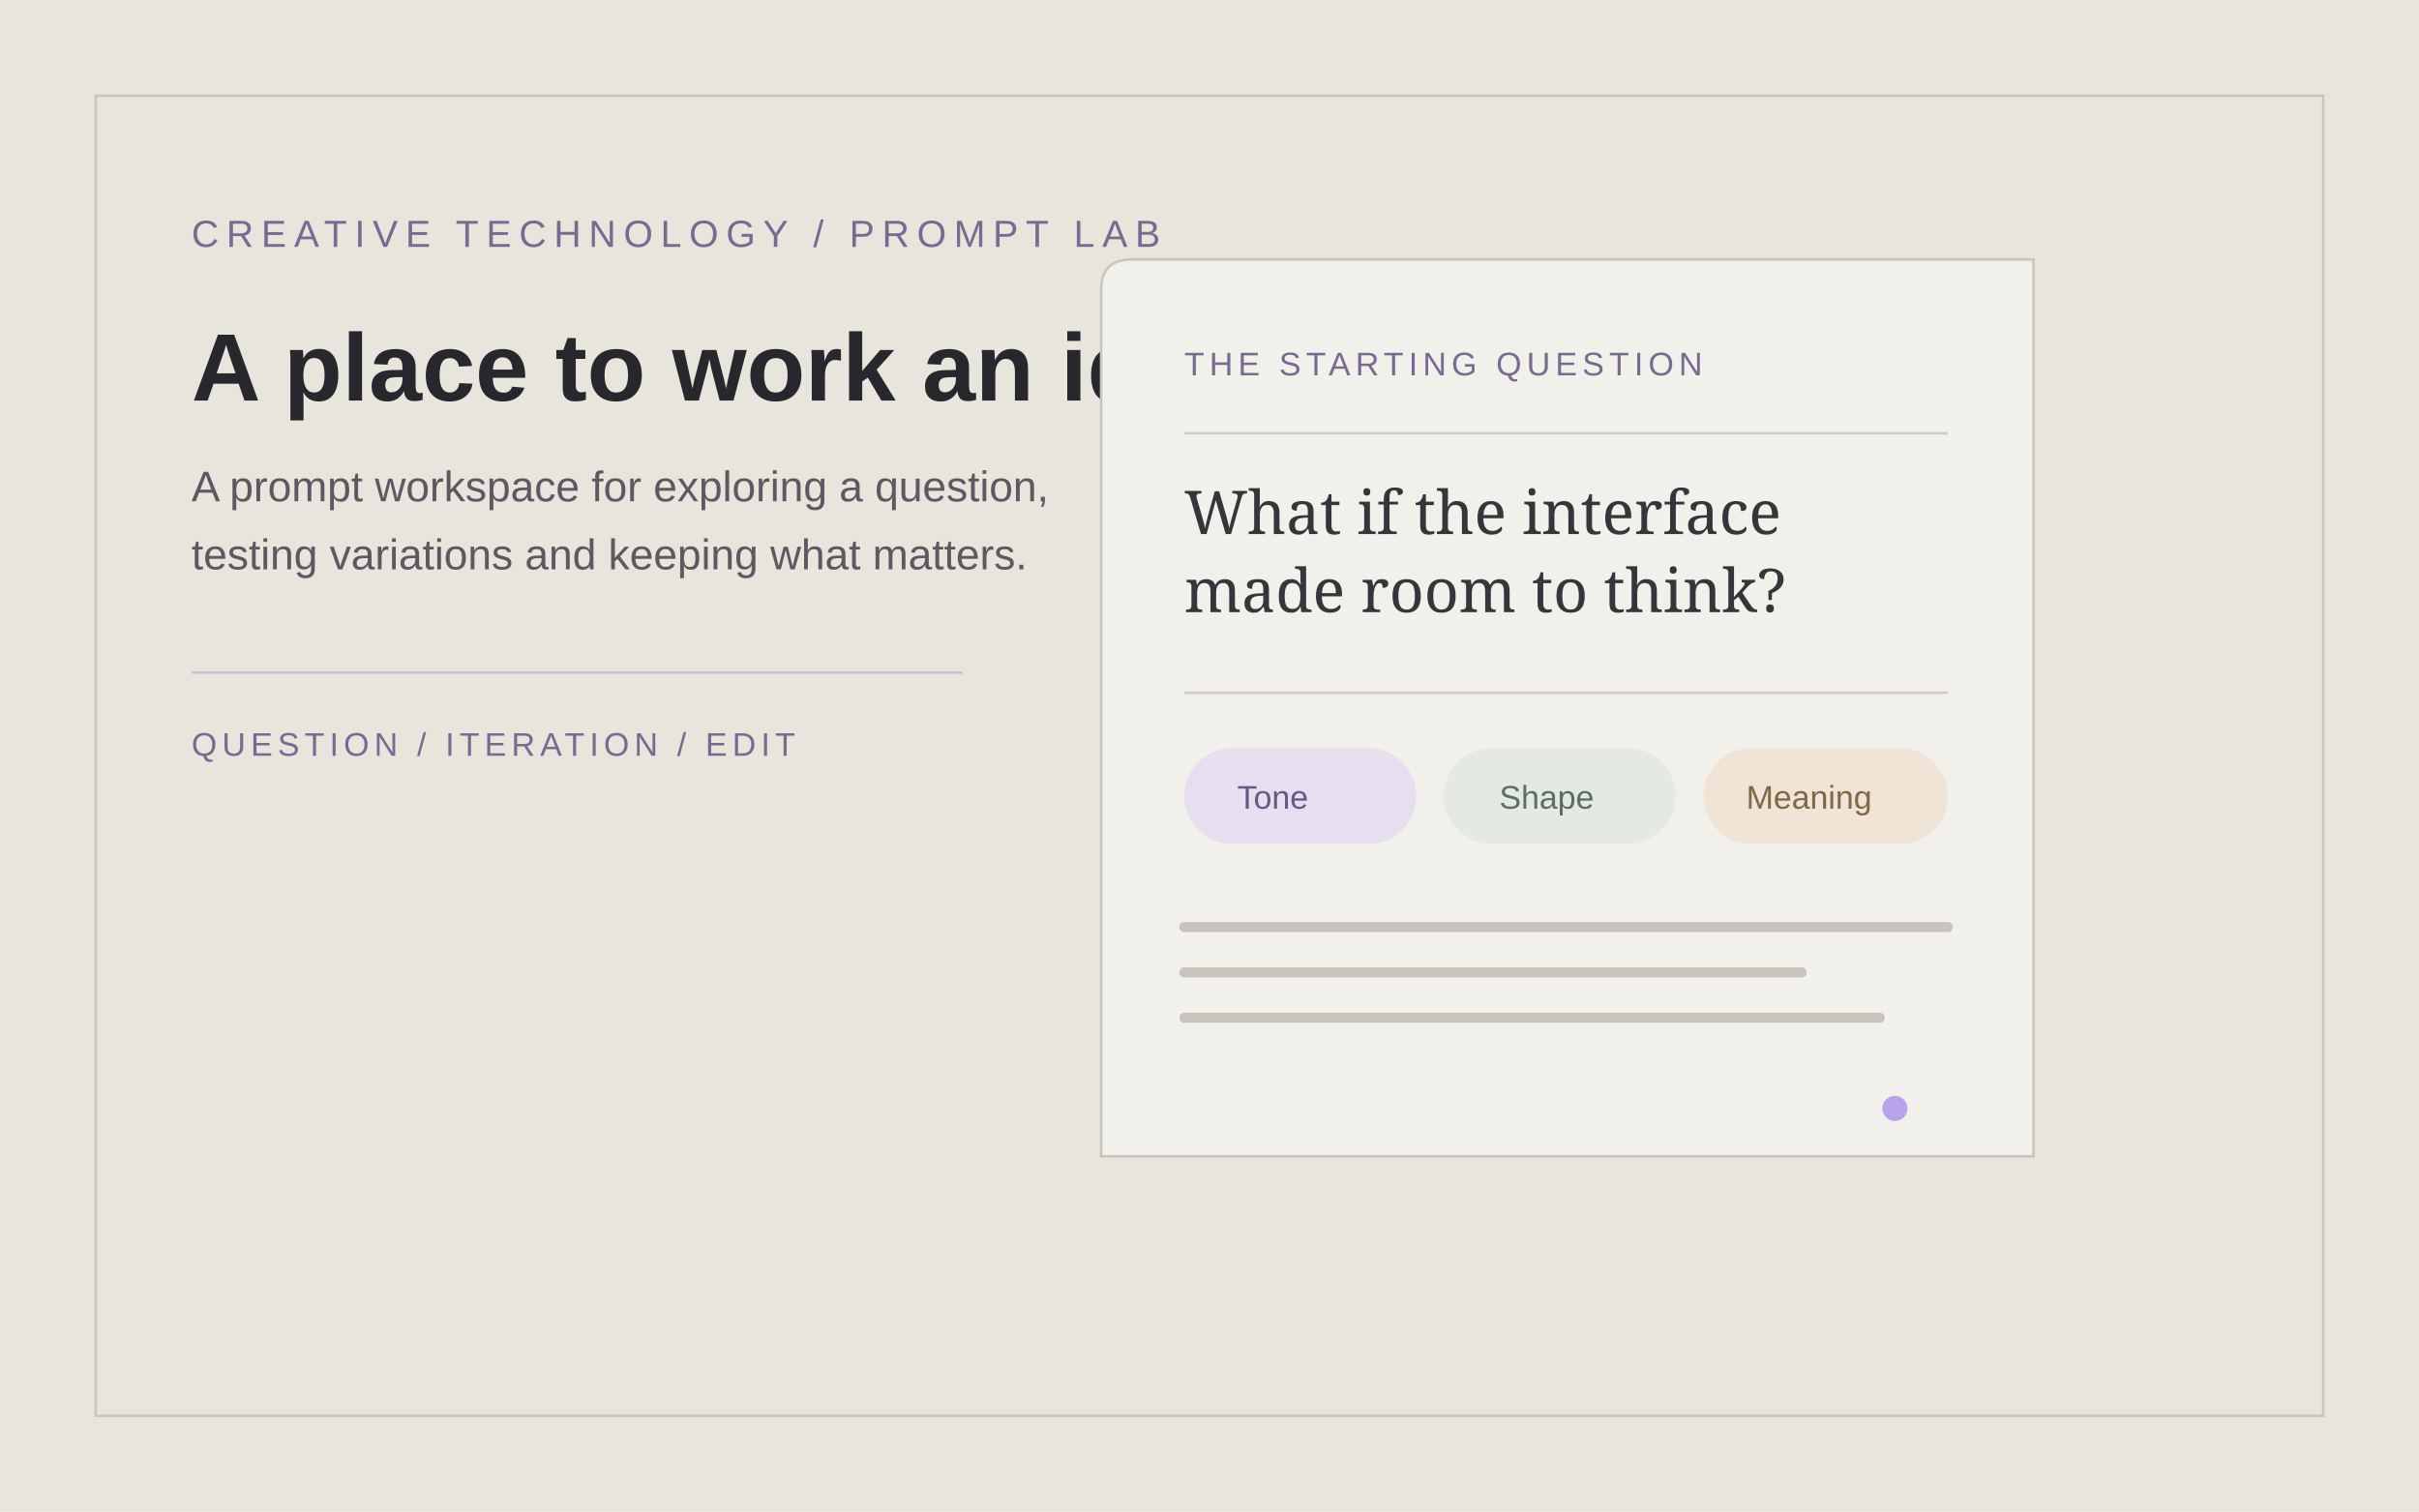
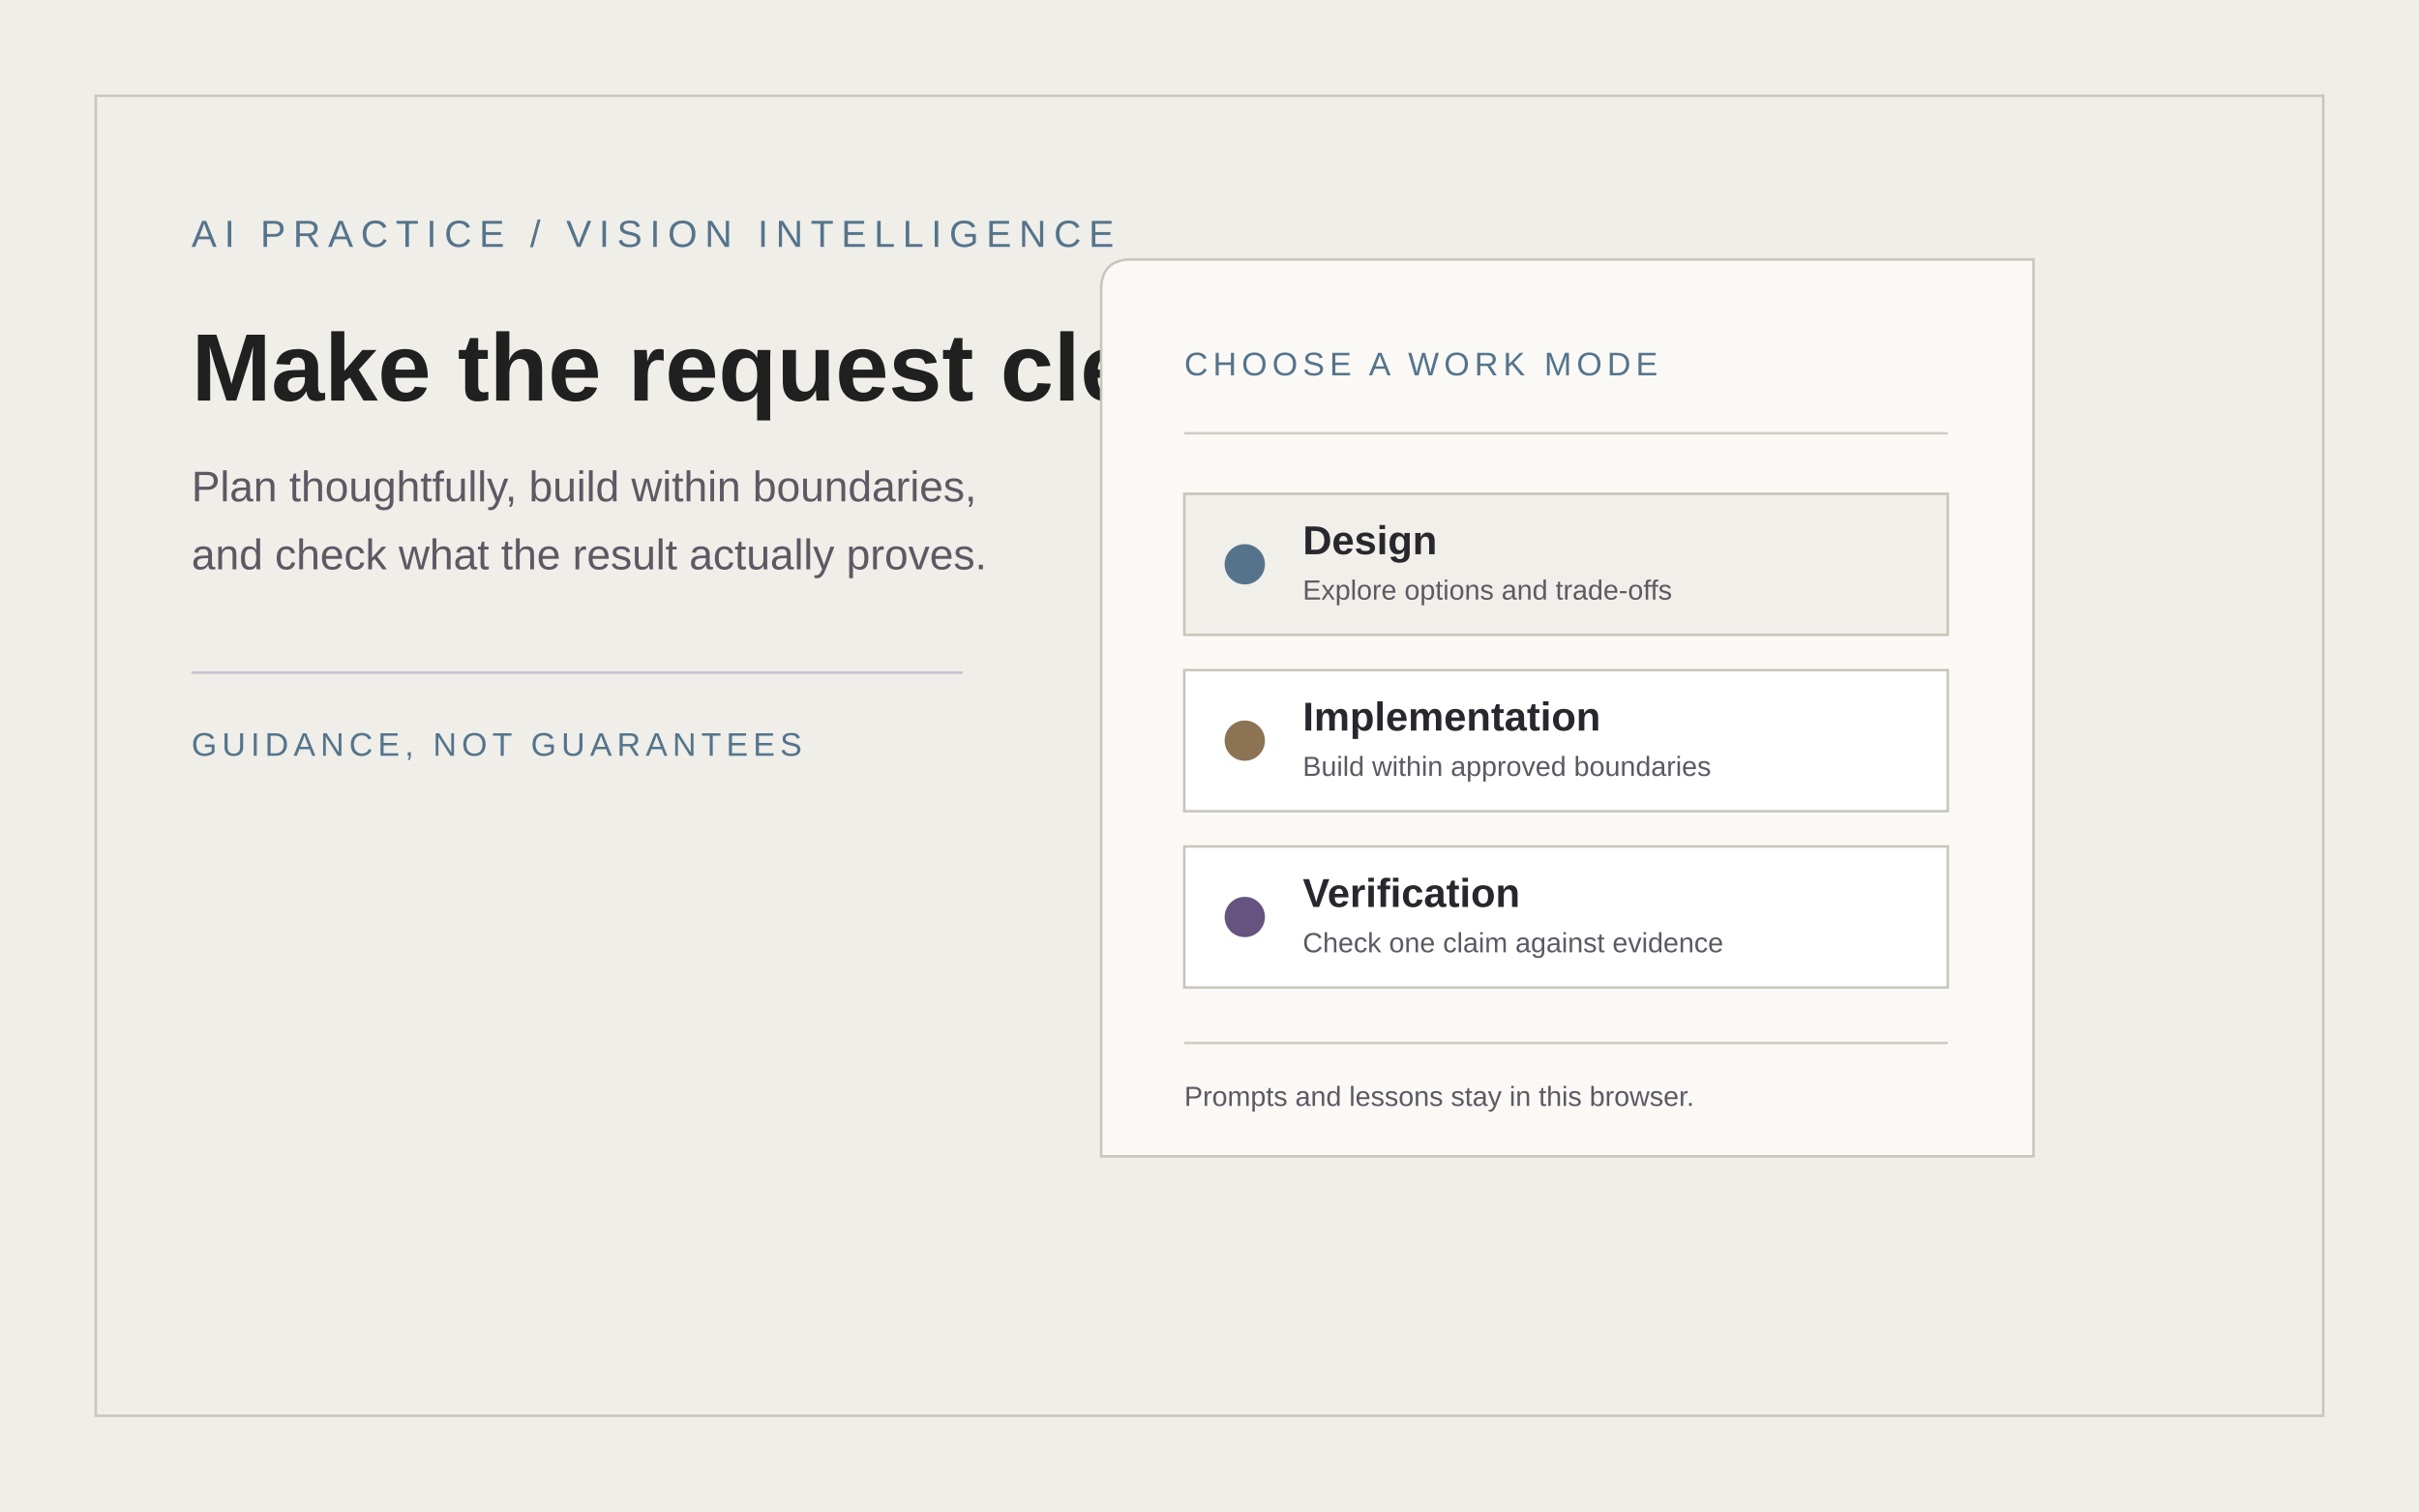
<svg xmlns="http://www.w3.org/2000/svg" viewBox="0 0 960 600" role="img">
-   <rect width="960" height="600" fill="#e8e5dd" />
+   <rect width="960" height="600" fill="#efeee9" />
  <path d="M38 38h884v524H38z" fill="none" stroke="#c8c5bc" />
-   <text x="76" y="98" fill="#766b91" font-family="Arial,sans-serif" font-size="15" letter-spacing="3">CREATIVE TECHNOLOGY / PROMPT LAB</text>
-   <text x="76" y="159" fill="#29272e" font-family="Arial,sans-serif" font-size="38" font-weight="600">A place to work an idea through.</text>
-   <text x="76" y="199" fill="#5d5963" font-family="Arial,sans-serif" font-size="17">A prompt workspace for exploring a question,</text>
-   <text x="76" y="226" fill="#5d5963" font-family="Arial,sans-serif" font-size="17">testing variations and keeping what matters.</text>
+   <text x="76" y="98" fill="#55748b" font-family="Arial,sans-serif" font-size="15" letter-spacing="3">AI PRACTICE / VISION INTELLIGENCE</text>
+   <text x="76" y="159" fill="#202020" font-family="Arial,sans-serif" font-size="38" font-weight="600">Make the request clearer.</text>
+   <text x="76" y="199" fill="#5d5963" font-family="Arial,sans-serif" font-size="17">Plan thoughtfully, build within boundaries,</text>
+   <text x="76" y="226" fill="#5d5963" font-family="Arial,sans-serif" font-size="17">and check what the result actually proves.</text>
  <path d="M76 267h306" stroke="#c6c1ce" />
-   <text x="76" y="300" fill="#766b91" font-family="Arial,sans-serif" font-size="13" letter-spacing="2">QUESTION / ITERATION / EDIT</text>
+   <text x="76" y="300" fill="#55748b" font-family="Arial,sans-serif" font-size="13" letter-spacing="2">GUIDANCE, NOT GUARANTEES</text>
  <g transform="translate(437 95)">
-     <path d="M0 20q0-12 12-12h358v356H0z" fill="#f2f0ea" stroke="#c8c5bc" />
-     <text x="33" y="54" fill="#766b91" font-family="Arial,sans-serif" font-size="13" letter-spacing="2">THE STARTING QUESTION</text>
+     <path d="M0 20q0-12 12-12h358v356H0z" fill="#faf9f6" stroke="#c8c5bc" />
+     <text x="33" y="54" fill="#55748b" font-family="Arial,sans-serif" font-size="13" letter-spacing="2">CHOOSE A WORK MODE</text>
    <path d="M33 77h303" stroke="#d0ccc4" />
-     <text x="33" y="117" fill="#37343b" font-family="Georgia,serif" font-size="24">What if the interface</text>
-     <text x="33" y="148" fill="#37343b" font-family="Georgia,serif" font-size="24">made room to think?</text>
-     <path d="M33 180h303" stroke="#d0ccc4" />
-     <rect x="33" y="202" width="92" height="38" rx="19" fill="#e5dff0" />
-     <text x="54" y="226" fill="#675982" font-family="Arial,sans-serif" font-size="13">Tone</text>
-     <rect x="136" y="202" width="92" height="38" rx="19" fill="#e4e9e3" />
-     <text x="158" y="226" fill="#5b705f" font-family="Arial,sans-serif" font-size="13">Shape</text>
-     <rect x="239" y="202" width="97" height="38" rx="19" fill="#efe4d5" />
-     <text x="256" y="226" fill="#806746" font-family="Arial,sans-serif" font-size="13">Meaning</text>
-     <path d="M33 273h303m-303 18h245m-245 18h276" stroke="#c8c4bb" stroke-width="4" stroke-linecap="round" />
-     <circle cx="315" cy="345" r="5" fill="#b7a4eb" />
+     <rect x="33" y="101" width="303" height="56" fill="#f1efe9" stroke="#c8c5bc" />
+     <circle cx="57" cy="129" r="8" fill="#55748b" />
+     <text x="80" y="125" fill="#29272e" font-family="Arial,sans-serif" font-size="16" font-weight="600">Design</text>
+     <text x="80" y="143" fill="#5d5963" font-family="Arial,sans-serif" font-size="11">Explore options and trade-offs</text>
+     <rect x="33" y="171" width="303" height="56" fill="#fff" stroke="#c8c5bc" />
+     <circle cx="57" cy="199" r="8" fill="#8b7354" />
+     <text x="80" y="195" fill="#29272e" font-family="Arial,sans-serif" font-size="16" font-weight="600">Implementation</text>
+     <text x="80" y="213" fill="#5d5963" font-family="Arial,sans-serif" font-size="11">Build within approved boundaries</text>
+     <rect x="33" y="241" width="303" height="56" fill="#fff" stroke="#c8c5bc" />
+     <circle cx="57" cy="269" r="8" fill="#66537f" />
+     <text x="80" y="265" fill="#29272e" font-family="Arial,sans-serif" font-size="16" font-weight="600">Verification</text>
+     <text x="80" y="283" fill="#5d5963" font-family="Arial,sans-serif" font-size="11">Check one claim against evidence</text>
+     <path d="M33 319h303" stroke="#d0ccc4" />
+     <text x="33" y="344" fill="#5d5963" font-family="Arial,sans-serif" font-size="11">Prompts and lessons stay in this browser.</text>
  </g>
</svg>
